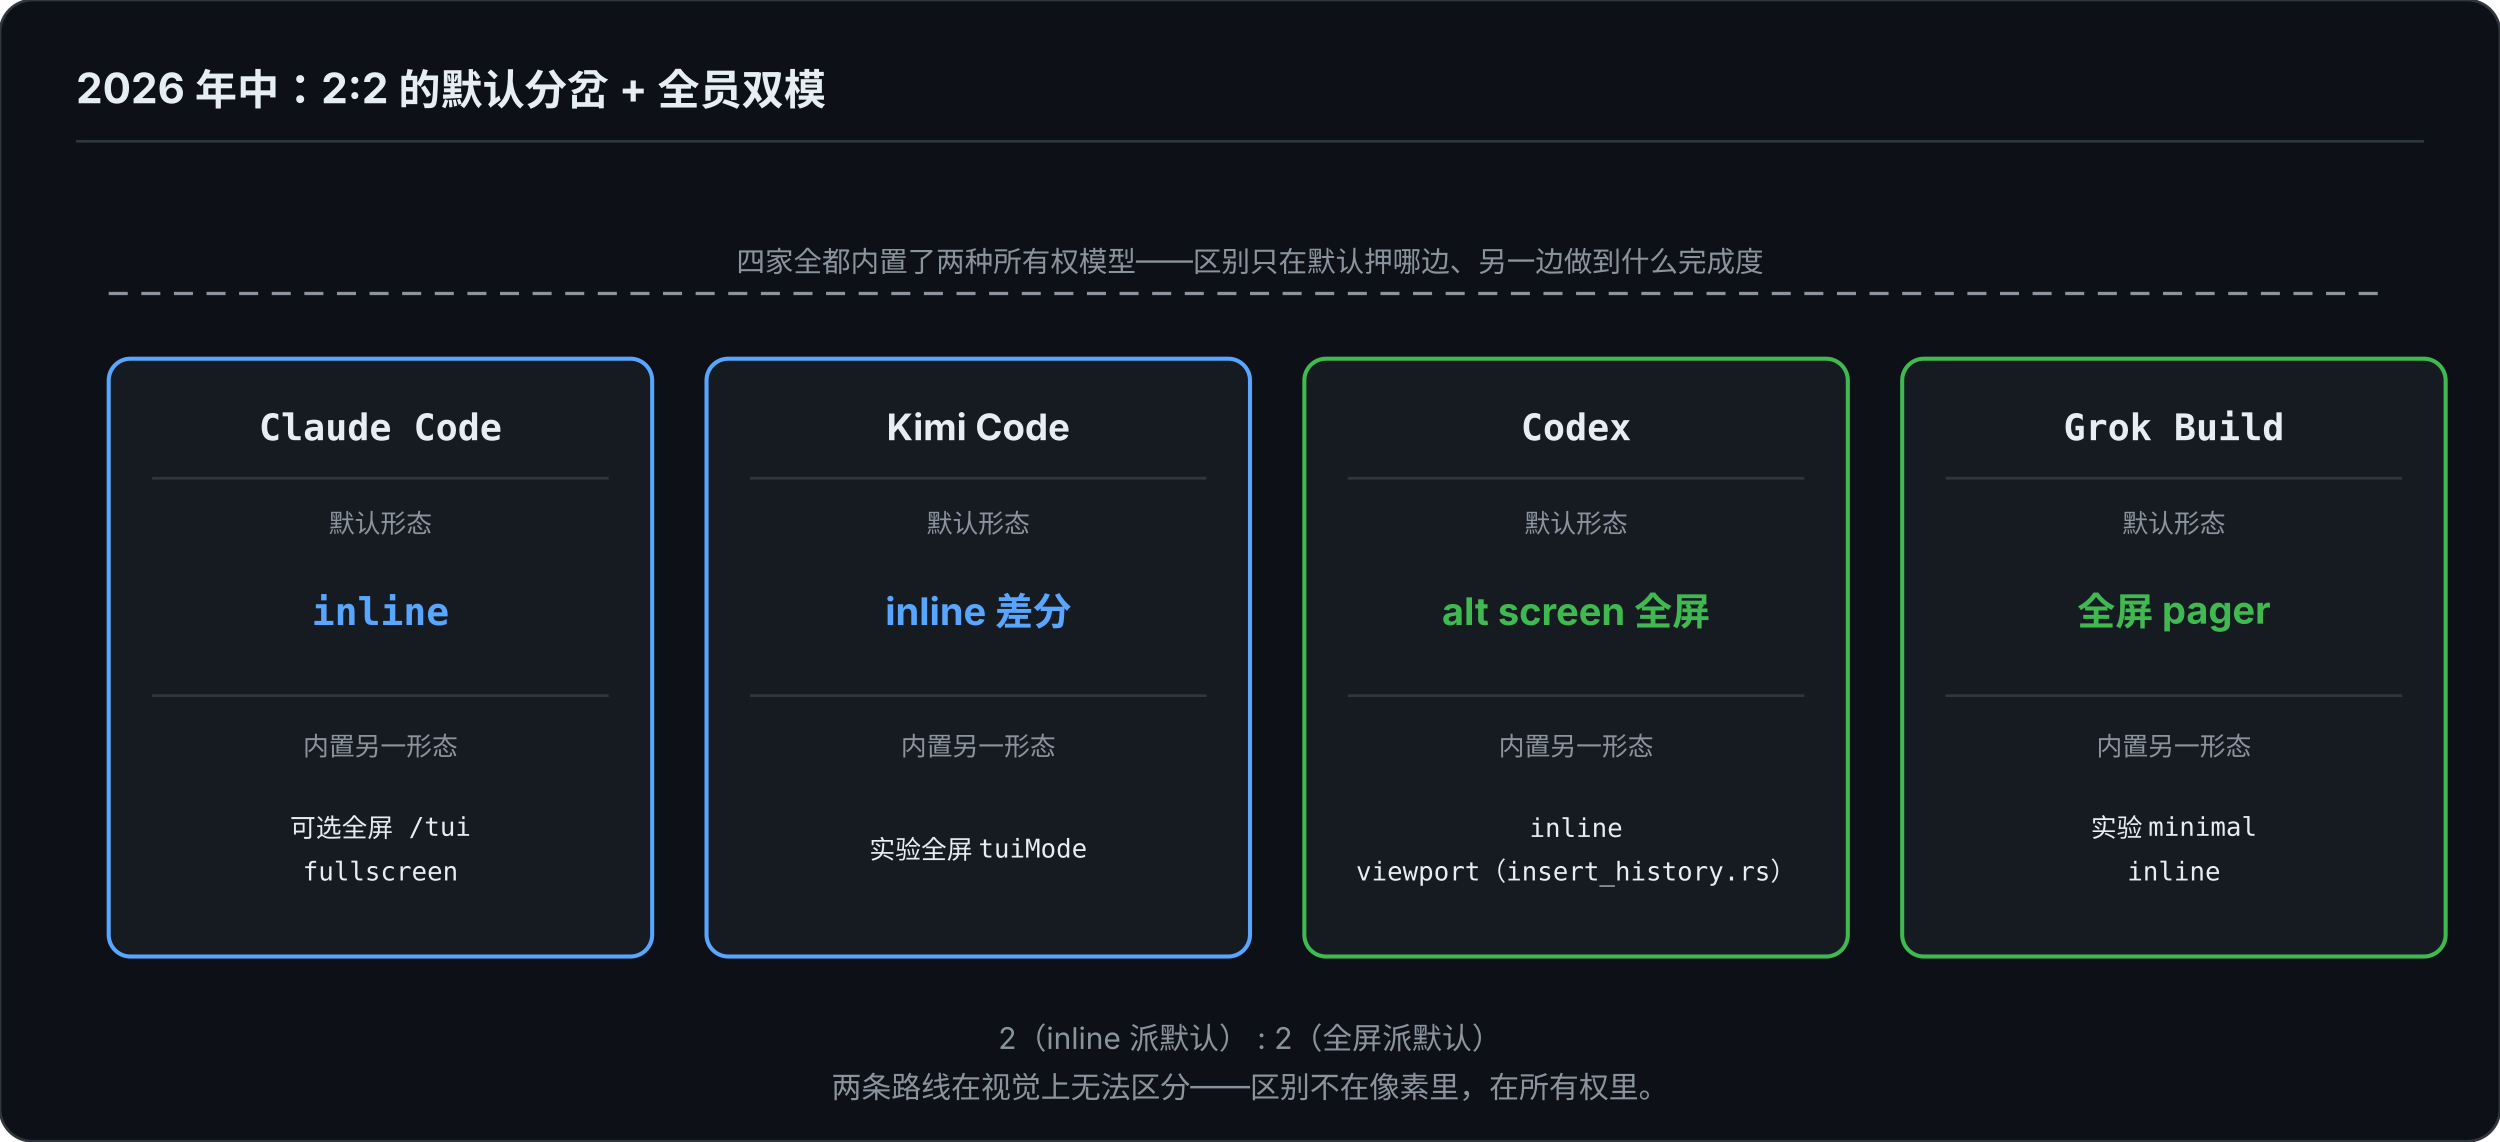
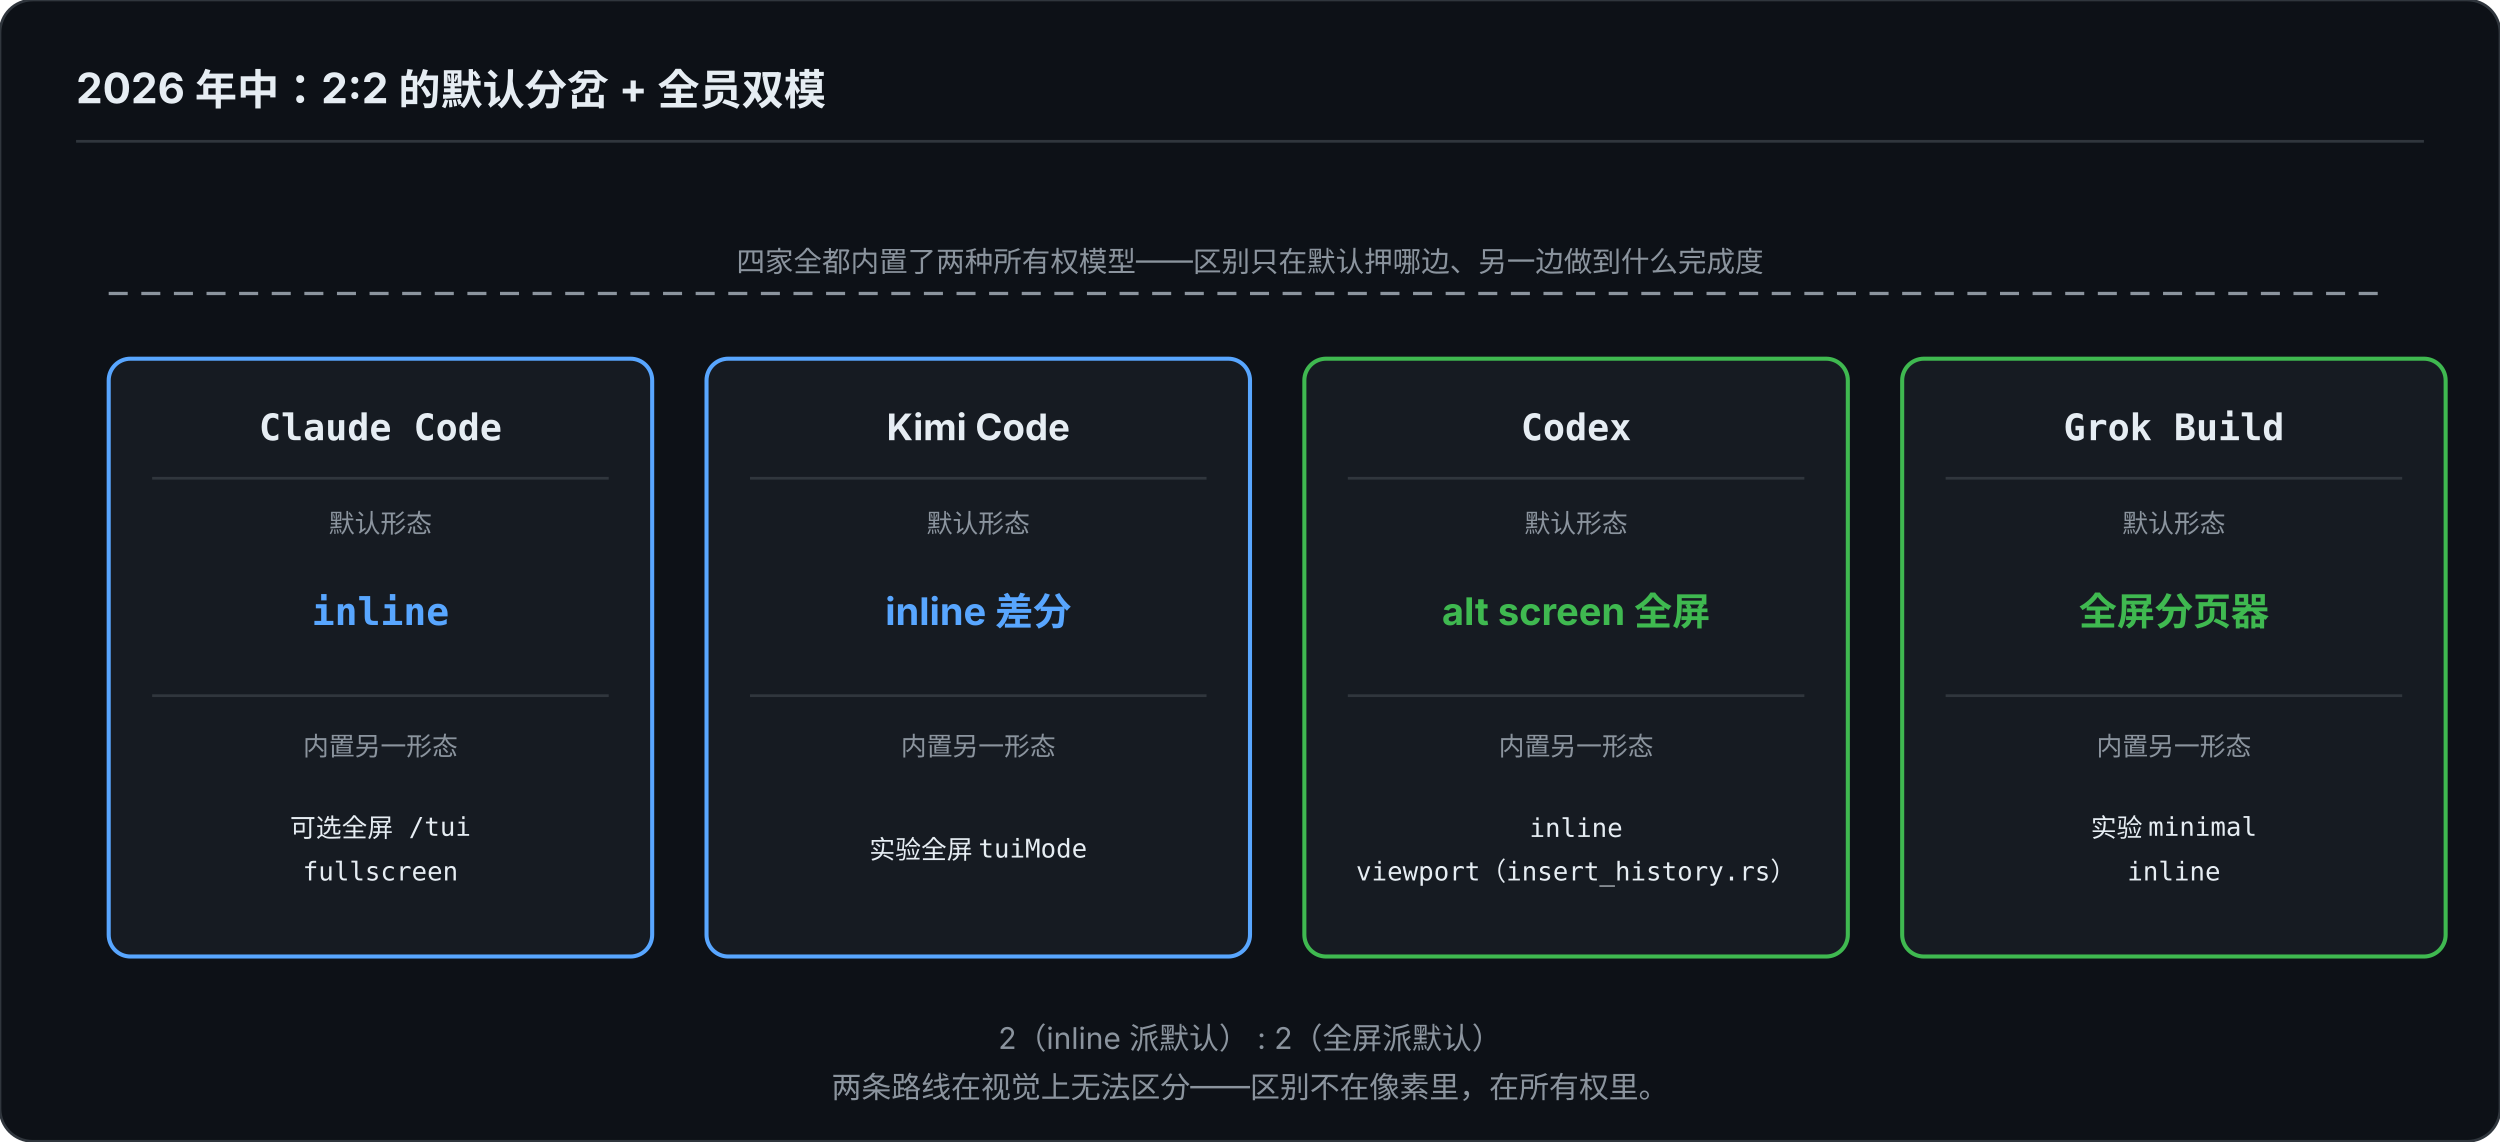
<svg xmlns="http://www.w3.org/2000/svg" width="920" height="420" viewBox="0 0 920 420">
  <defs />
  <rect x="0.0" y="0.0" width="920.0" height="420.0" rx="12" fill="#0d1117" stroke="#30363d" stroke-width="1" />
  <text x="28.0" y="38.0" font-size="15.5" fill="#e6edf3" font-family="-apple-system,'PingFang SC','Hiragino Sans GB','Microsoft YaHei',sans-serif" text-anchor="start" font-weight="700">2026 年中：2:2 的默认分岔 + 全员双模</text>
  <line x1="28" y1="52" x2="892" y2="52" stroke="#30363d" stroke-width="1" />
  <line x1="40.0" y1="108.0" x2="880.0" y2="108.0" stroke="#8b949e" stroke-width="1.2" stroke-dasharray="7 5" />
  <text x="460.0" y="100.0" font-size="10.5" fill="#8b949e" font-family="-apple-system,'PingFang SC','Hiragino Sans GB','Microsoft YaHei',sans-serif" text-anchor="middle" font-weight="400">四家全都内置了两种所有权模型——区别只在默认押哪边、另一边做到什么完成度</text>
  <rect x="40.0" y="132.0" width="200.0" height="220.0" rx="8" fill="#161b22" stroke="#58a6ff" stroke-width="1.5" />
  <text x="140.0" y="162.0" font-size="13.5" fill="#e6edf3" font-family="ui-monospace,'SF Mono',Menlo,Consolas,monospace" text-anchor="middle" font-weight="700">Claude Code</text>
  <line x1="56.0" y1="176.0" x2="224.0" y2="176.0" stroke="#30363d" stroke-width="1" />
  <text x="140.0" y="196.0" font-size="9.5" fill="#8b949e" font-family="-apple-system,'PingFang SC','Hiragino Sans GB','Microsoft YaHei',sans-serif" text-anchor="middle" font-weight="400">默认形态</text>
  <text x="140.0" y="230.0" font-size="14" fill="#58a6ff" font-family="ui-monospace,'SF Mono',Menlo,Consolas,monospace" text-anchor="middle" font-weight="700">inline</text>
  <line x1="56.0" y1="256.0" x2="224.0" y2="256.0" stroke="#30363d" stroke-width="1" />
  <text x="140.0" y="278.0" font-size="9.5" fill="#8b949e" font-family="-apple-system,'PingFang SC','Hiragino Sans GB','Microsoft YaHei',sans-serif" text-anchor="middle" font-weight="400">内置另一形态</text>
  <text x="140.0" y="308.0" font-size="9.5" fill="#e6edf3" font-family="ui-monospace,'SF Mono',Menlo,Consolas,monospace" text-anchor="middle" font-weight="400">可选全屏 /tui</text>
  <text x="140.0" y="324.0" font-size="9.5" fill="#e6edf3" font-family="ui-monospace,'SF Mono',Menlo,Consolas,monospace" text-anchor="middle" font-weight="400">fullscreen</text>
  <rect x="260.0" y="132.0" width="200.0" height="220.0" rx="8" fill="#161b22" stroke="#58a6ff" stroke-width="1.5" />
  <text x="360.0" y="162.0" font-size="13.5" fill="#e6edf3" font-family="-apple-system,'PingFang SC','Hiragino Sans GB','Microsoft YaHei',sans-serif" text-anchor="middle" font-weight="700">Kimi Code</text>
  <line x1="276.0" y1="176.0" x2="444.0" y2="176.0" stroke="#30363d" stroke-width="1" />
  <text x="360.0" y="196.0" font-size="9.5" fill="#8b949e" font-family="-apple-system,'PingFang SC','Hiragino Sans GB','Microsoft YaHei',sans-serif" text-anchor="middle" font-weight="400">默认形态</text>
  <text x="360.0" y="230.0" font-size="14" fill="#58a6ff" font-family="-apple-system,'PingFang SC','Hiragino Sans GB','Microsoft YaHei',sans-serif" text-anchor="middle" font-weight="700">inline 差分</text>
  <line x1="276.0" y1="256.0" x2="444.0" y2="256.0" stroke="#30363d" stroke-width="1" />
  <text x="360.0" y="278.0" font-size="9.5" fill="#8b949e" font-family="-apple-system,'PingFang SC','Hiragino Sans GB','Microsoft YaHei',sans-serif" text-anchor="middle" font-weight="400">内置另一形态</text>
  <text x="360.0" y="316.0" font-size="9.5" fill="#e6edf3" font-family="ui-monospace,'SF Mono',Menlo,Consolas,monospace" text-anchor="middle" font-weight="400">实验全屏 tuiMode</text>
  <rect x="480.0" y="132.0" width="200.0" height="220.0" rx="8" fill="#161b22" stroke="#3fb950" stroke-width="1.5" />
  <text x="580.0" y="162.0" font-size="13.5" fill="#e6edf3" font-family="ui-monospace,'SF Mono',Menlo,Consolas,monospace" text-anchor="middle" font-weight="700">Codex</text>
  <line x1="496.0" y1="176.0" x2="664.0" y2="176.0" stroke="#30363d" stroke-width="1" />
  <text x="580.0" y="196.0" font-size="9.5" fill="#8b949e" font-family="-apple-system,'PingFang SC','Hiragino Sans GB','Microsoft YaHei',sans-serif" text-anchor="middle" font-weight="400">默认形态</text>
  <text x="580.0" y="230.0" font-size="14" fill="#3fb950" font-family="-apple-system,'PingFang SC','Hiragino Sans GB','Microsoft YaHei',sans-serif" text-anchor="middle" font-weight="700">alt screen 全屏</text>
  <line x1="496.0" y1="256.0" x2="664.0" y2="256.0" stroke="#30363d" stroke-width="1" />
  <text x="580.0" y="278.0" font-size="9.5" fill="#8b949e" font-family="-apple-system,'PingFang SC','Hiragino Sans GB','Microsoft YaHei',sans-serif" text-anchor="middle" font-weight="400">内置另一形态</text>
  <text x="580.0" y="308.0" font-size="9.5" fill="#e6edf3" font-family="ui-monospace,'SF Mono',Menlo,Consolas,monospace" text-anchor="middle" font-weight="400">inline</text>
  <text x="580.0" y="324.0" font-size="9.5" fill="#e6edf3" font-family="ui-monospace,'SF Mono',Menlo,Consolas,monospace" text-anchor="middle" font-weight="400">viewport（insert_history.rs）</text>
  <rect x="700.0" y="132.0" width="200.0" height="220.0" rx="8" fill="#161b22" stroke="#3fb950" stroke-width="1.5" />
  <text x="800.0" y="162.0" font-size="13.5" fill="#e6edf3" font-family="ui-monospace,'SF Mono',Menlo,Consolas,monospace" text-anchor="middle" font-weight="700">Grok Build</text>
  <line x1="716.0" y1="176.0" x2="884.0" y2="176.0" stroke="#30363d" stroke-width="1" />
  <text x="800.0" y="196.0" font-size="9.5" fill="#8b949e" font-family="-apple-system,'PingFang SC','Hiragino Sans GB','Microsoft YaHei',sans-serif" text-anchor="middle" font-weight="400">默认形态</text>
-   <text x="800.0" y="230.0" font-size="14" fill="#3fb950" font-family="-apple-system,'PingFang SC','Hiragino Sans GB','Microsoft YaHei',sans-serif" text-anchor="middle" font-weight="700">全屏 pager</text>
+   <text x="800.0" y="230.0" font-size="14" fill="#3fb950" font-family="-apple-system,'PingFang SC','Hiragino Sans GB','Microsoft YaHei',sans-serif" text-anchor="middle" font-weight="700">全屏分页器</text>
  <line x1="716.0" y1="256.0" x2="884.0" y2="256.0" stroke="#30363d" stroke-width="1" />
  <text x="800.0" y="278.0" font-size="9.5" fill="#8b949e" font-family="-apple-system,'PingFang SC','Hiragino Sans GB','Microsoft YaHei',sans-serif" text-anchor="middle" font-weight="400">内置另一形态</text>
  <text x="800.0" y="308.0" font-size="9.5" fill="#e6edf3" font-family="ui-monospace,'SF Mono',Menlo,Consolas,monospace" text-anchor="middle" font-weight="400">实验 minimal</text>
  <text x="800.0" y="324.0" font-size="9.5" fill="#e6edf3" font-family="ui-monospace,'SF Mono',Menlo,Consolas,monospace" text-anchor="middle" font-weight="400">inline</text>
  <text x="460.0" y="386.0" font-size="11" fill="#8b949e" font-family="-apple-system,'PingFang SC','Hiragino Sans GB','Microsoft YaHei',sans-serif" text-anchor="middle" font-weight="400">2（inline 派默认） : 2（全屏派默认）</text>
  <text x="460.0" y="404.0" font-size="11" fill="#8b949e" font-family="-apple-system,'PingFang SC','Hiragino Sans GB','Microsoft YaHei',sans-serif" text-anchor="middle" font-weight="400">两条路线在视觉上无法区分——区别不在像素里，在所有权里。</text>
</svg>
